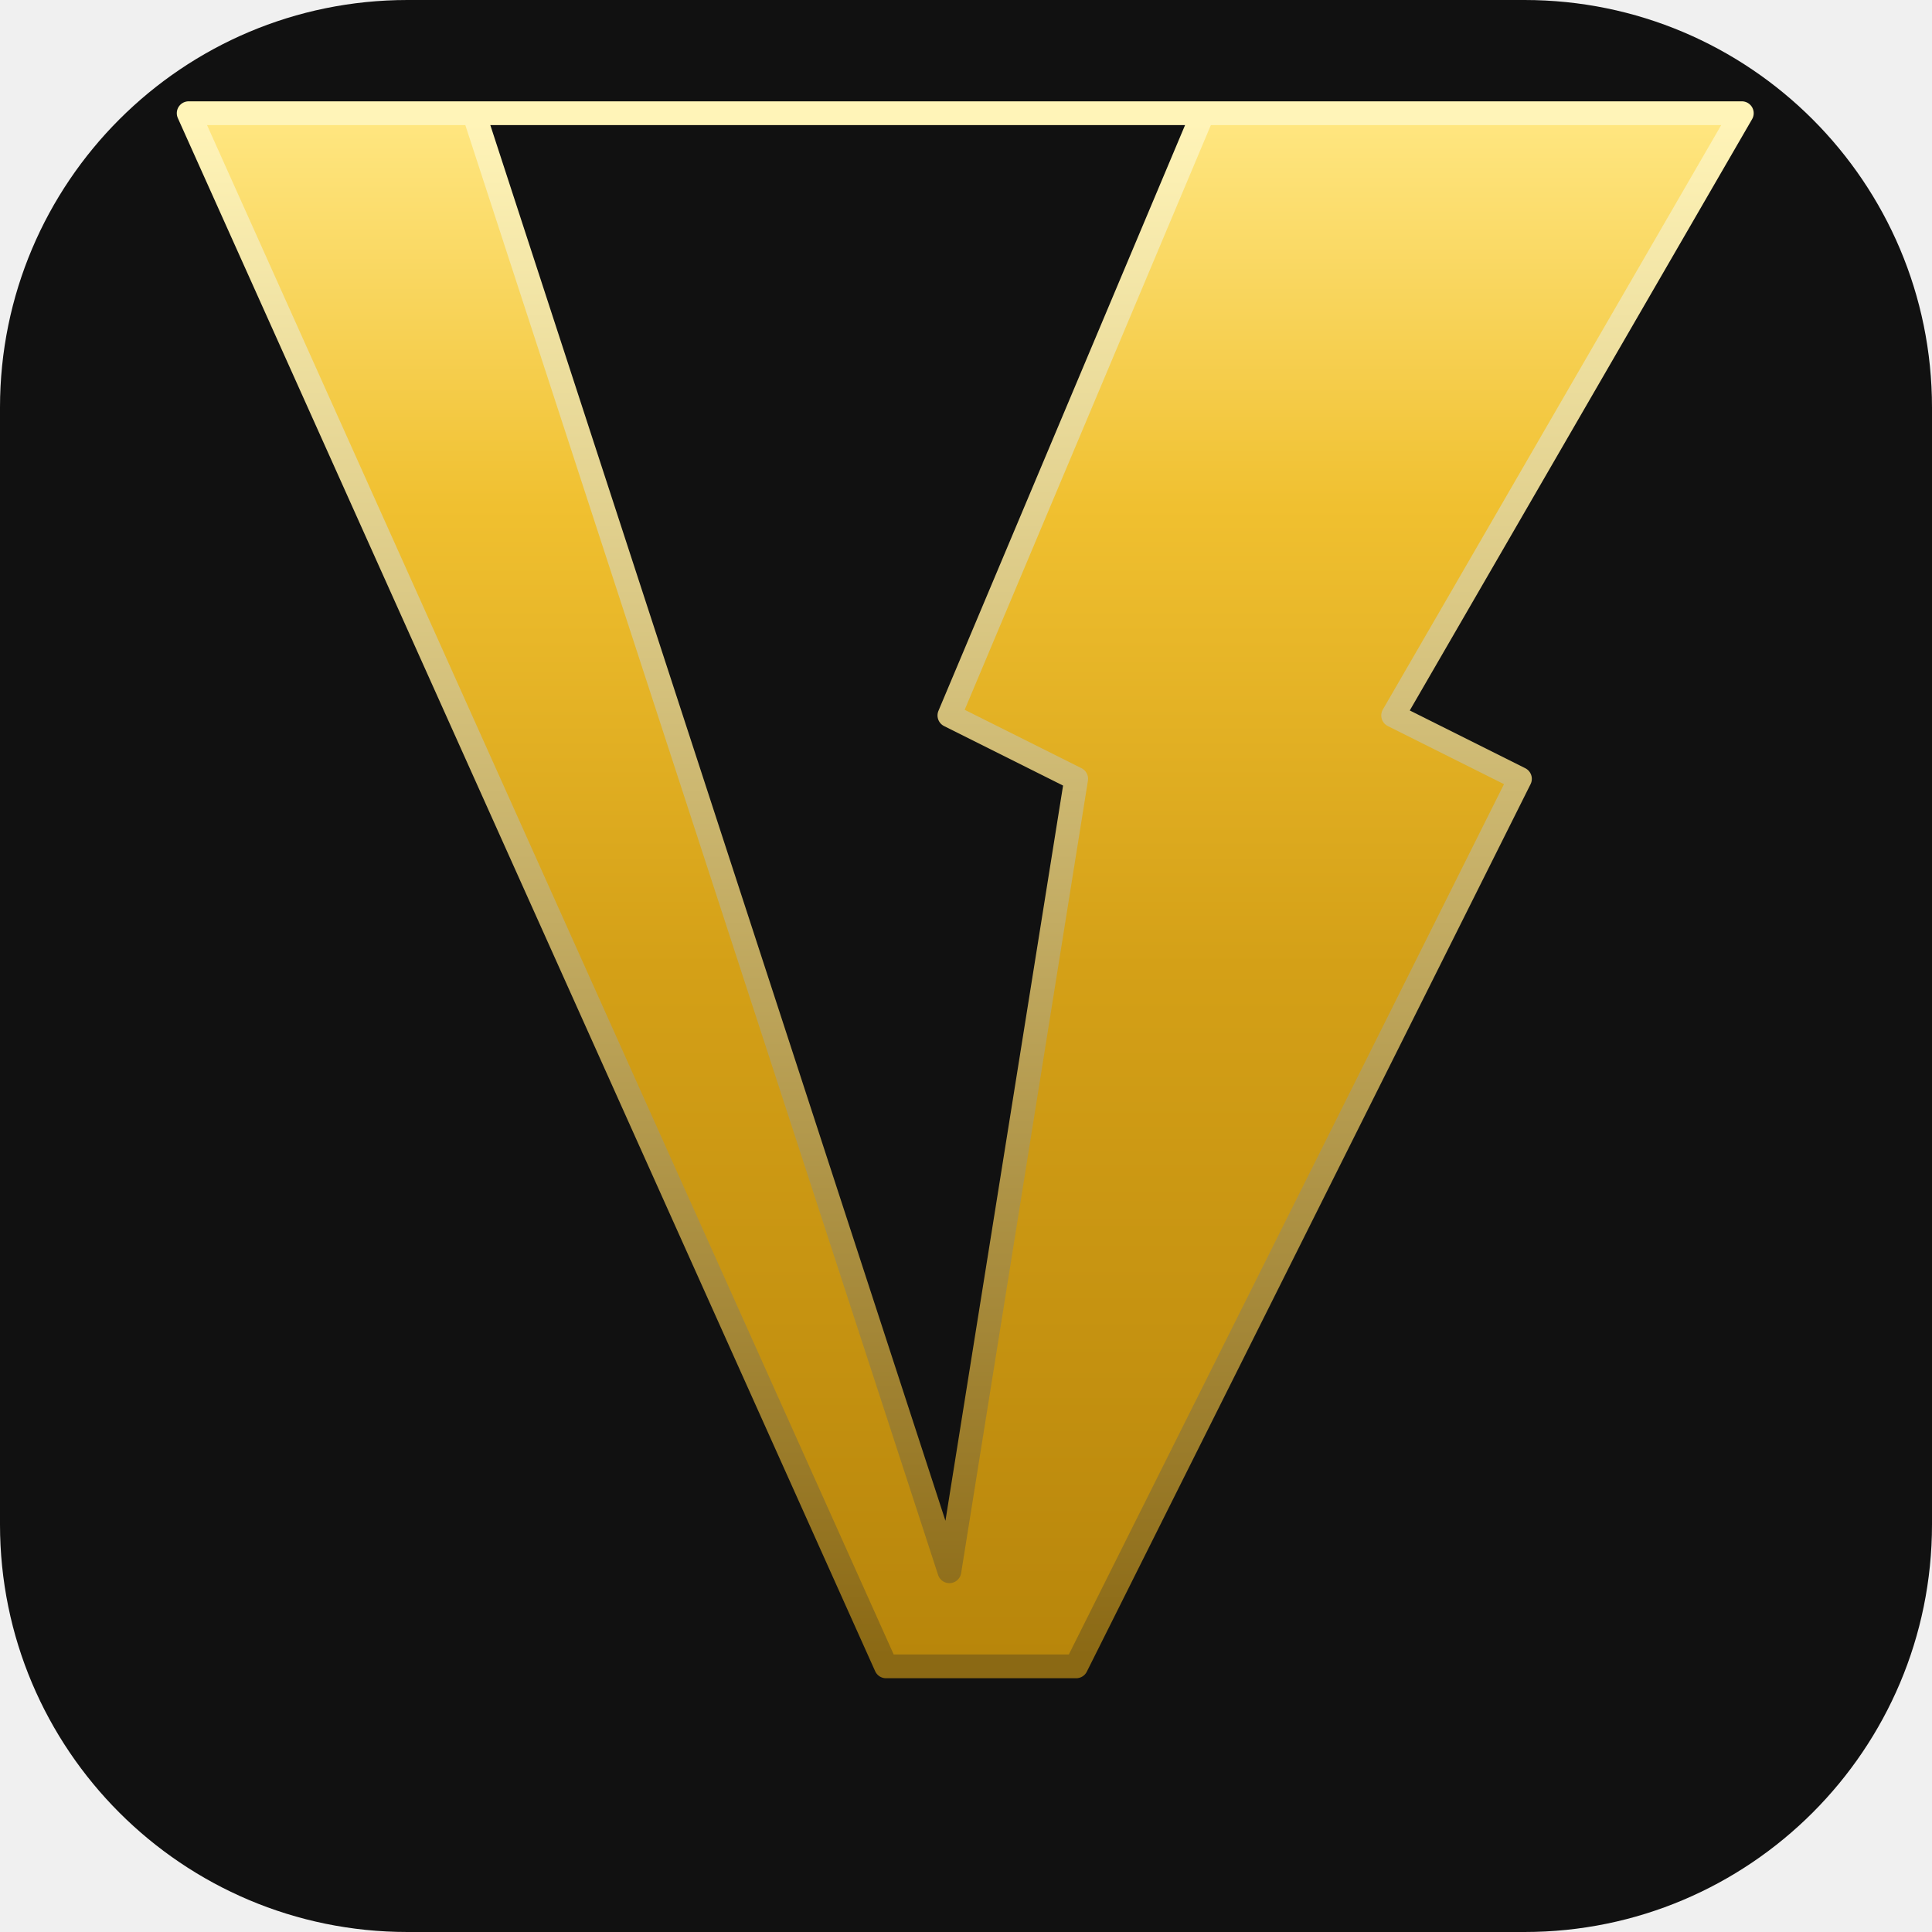
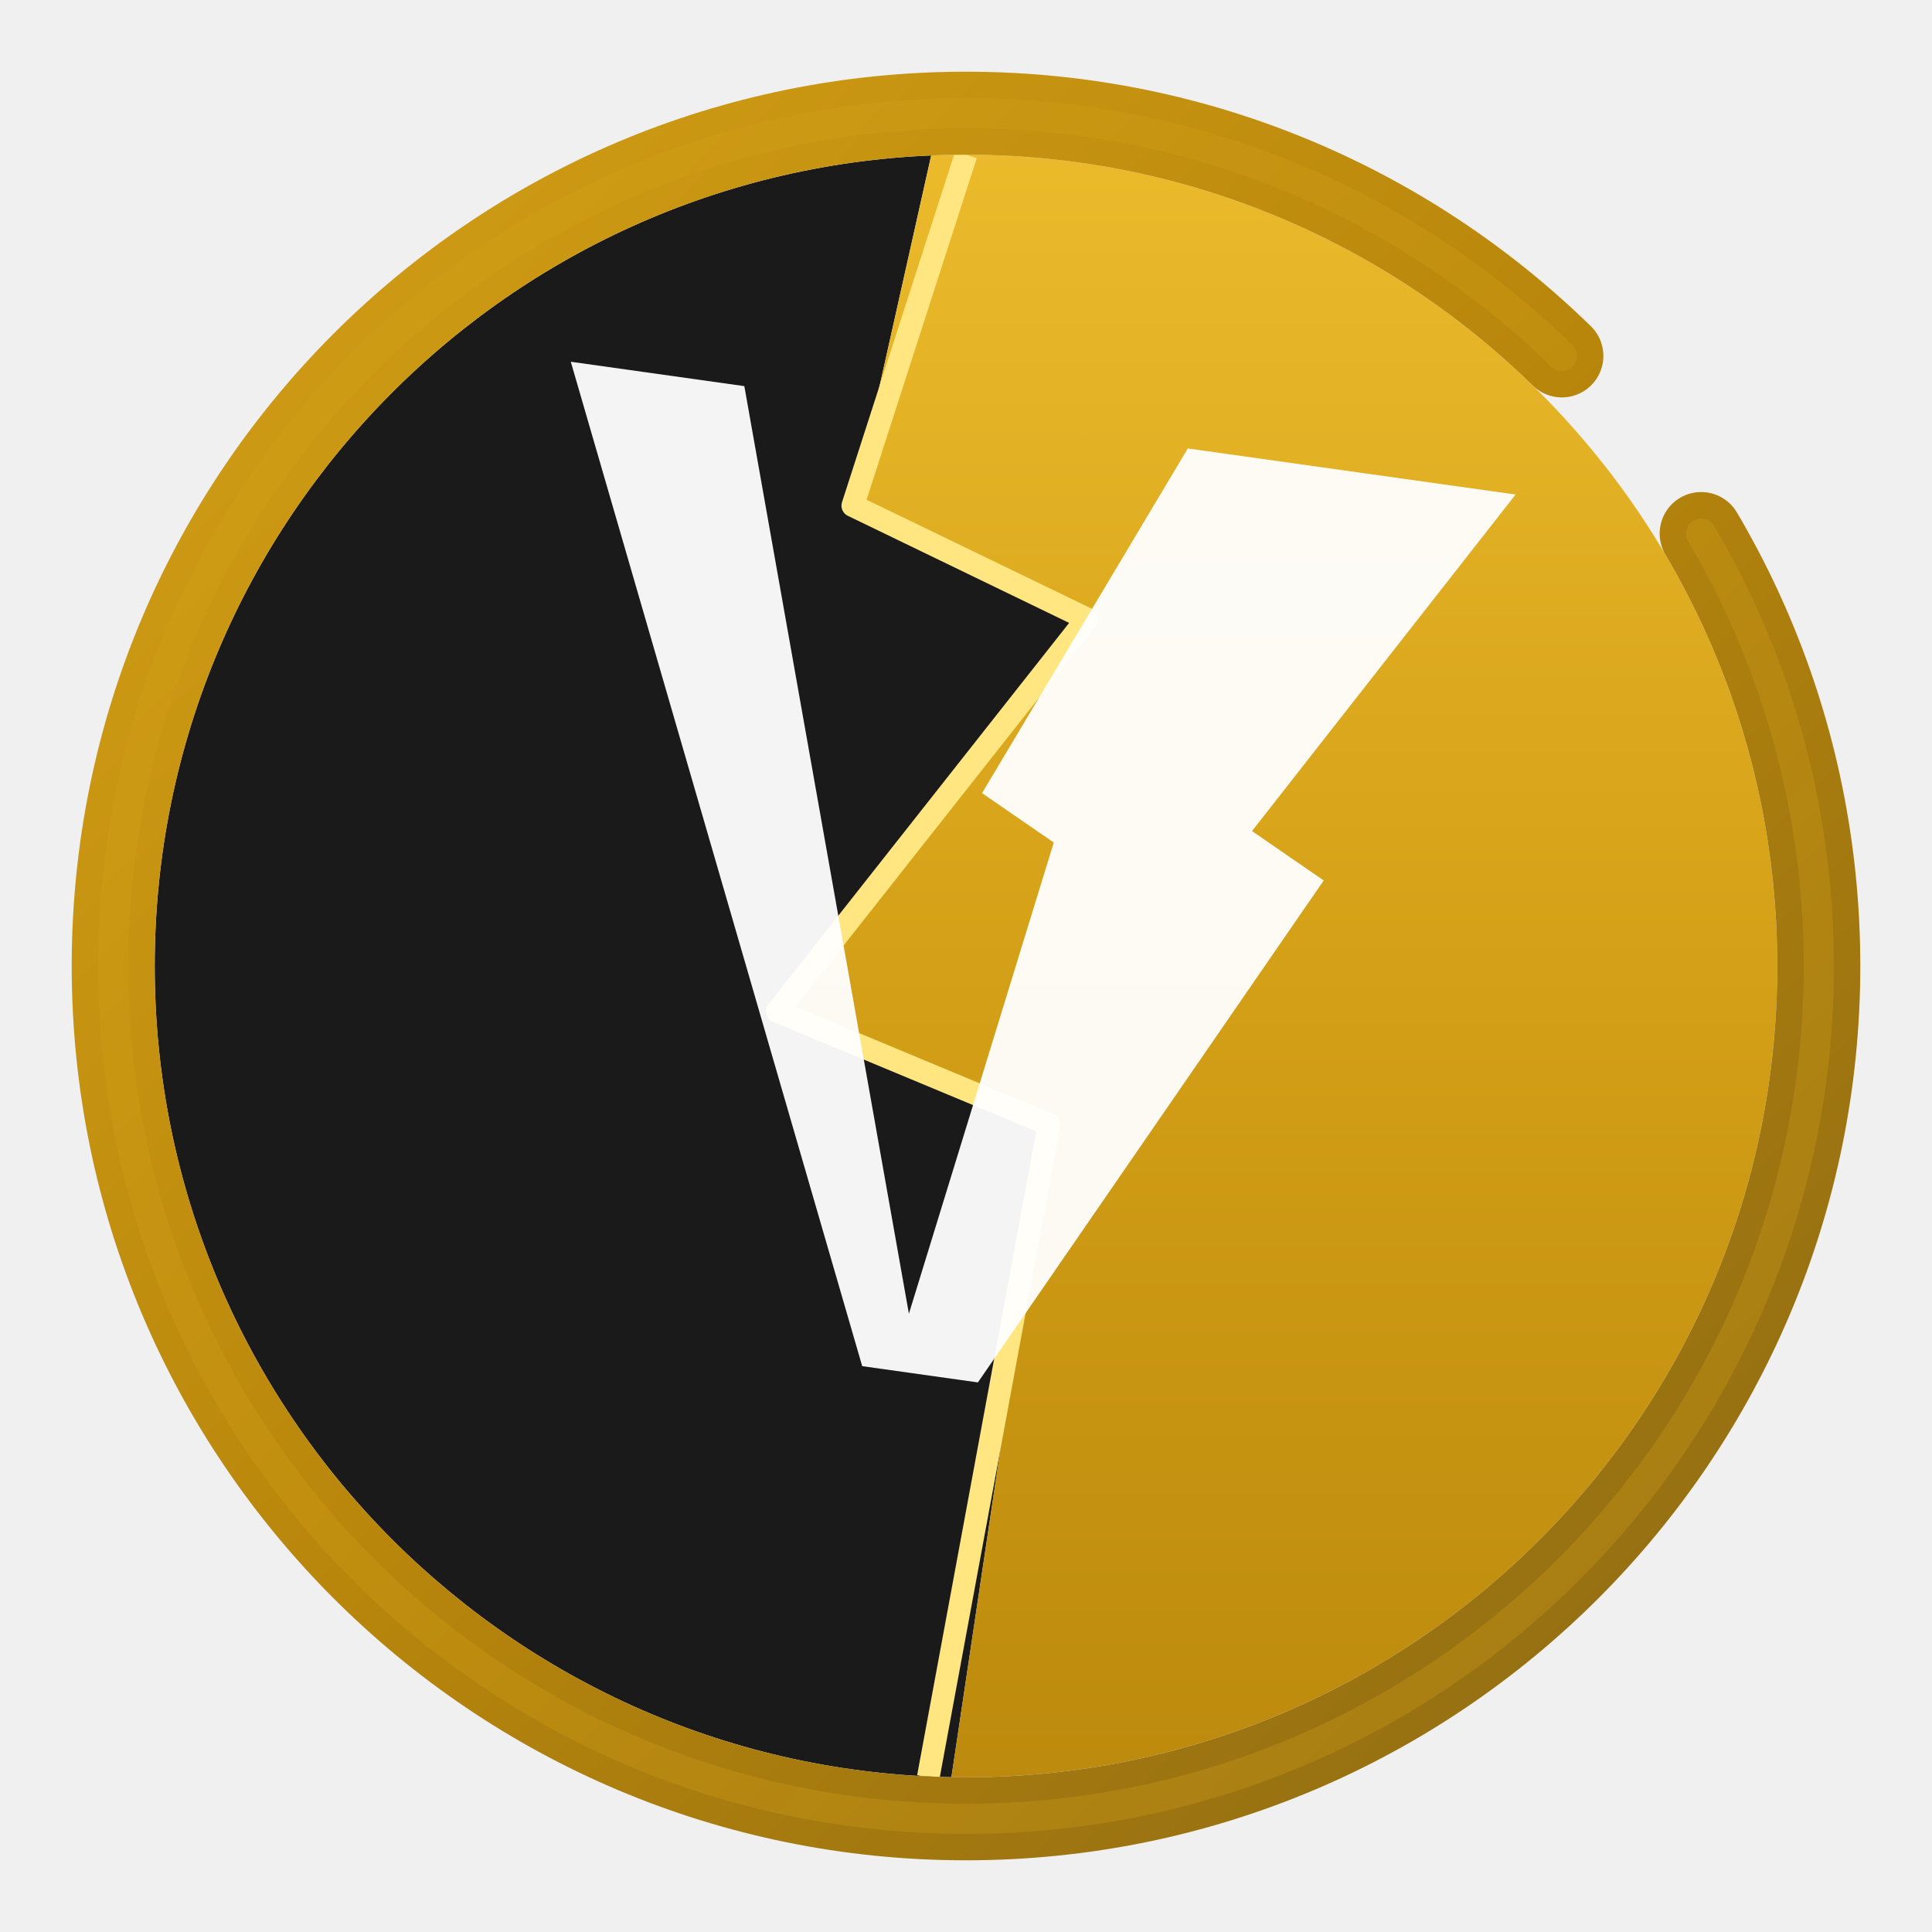
<svg xmlns="http://www.w3.org/2000/svg" viewBox="0 0 512 512" fill="none">
  <defs>
-     <linearGradient id="gold" x1="0" y1="0" x2="0" y2="1">
-       <stop offset="0%" stop-color="#ffe680" />
-       <stop offset="25%" stop-color="#f0c030" />
-       <stop offset="55%" stop-color="#d4a017" />
+     <linearGradient id="goldFill" x1="0" y1="0" x2="0" y2="1">
+       <stop offset="0%" stop-color="#f0c030" />
+       <stop offset="50%" stop-color="#d4a017" />
      <stop offset="100%" stop-color="#b8860b" />
    </linearGradient>
-     <linearGradient id="goldEdge" x1="0" y1="0" x2="0" y2="1">
-       <stop offset="0%" stop-color="#fff4b8" />
+     <linearGradient id="brushGold" x1="0" y1="0" x2="1" y2="1">
+       <stop offset="0%" stop-color="#d4a017" />
+       <stop offset="50%" stop-color="#b8860b" />
      <stop offset="100%" stop-color="#8b6914" />
    </linearGradient>
+     <clipPath id="circleClip">
+       <circle cx="256" cy="256" r="215" />
+     </clipPath>
  </defs>
-   <rect width="512" height="512" rx="108" fill="#111" />
-   <g transform="translate(50, 30) scale(4.2)">
-     <path d="M0,0 L44,98 L56,98 L84,42 L76,38 L98,0 Z M18,0 L64,0 L48,38 L56,42 L48,92 Z" fill="url(#gold)" fill-rule="evenodd" stroke="url(#goldEdge)" stroke-width="1.5" stroke-linejoin="round" />
+   <path d="M256,0 L226,134 L288,164 L206,268 L278,298 L246,512 L0,512 L0,0 Z" clip-path="url(#circleClip)" fill="#1a1a1a" />
+   <path d="M256,0 L226,134 L288,164 L206,268 L278,298 L246,512 L512,512 L512,0 Z" clip-path="url(#circleClip)" fill="url(#goldFill)" />
+   <path d="M256,41 L226,134 L288,164 L206,268 L278,298 L246,471" clip-path="url(#circleClip)" stroke="#ffe680" stroke-width="6" fill="none" stroke-linejoin="round" />
+   <circle cx="256" cy="256" r="226" stroke="url(#brushGold)" stroke-width="22" fill="none" stroke-dasharray="1360 60" stroke-dashoffset="120" stroke-linecap="round" />
+   <circle cx="256" cy="256" r="226" stroke="#d4a017" stroke-width="8" fill="none" stroke-dasharray="1360 60" stroke-dashoffset="120" stroke-linecap="round" opacity="0.3" />
+   <g transform="rotate(8, 256, 256)">
+     <g transform="translate(130, 112) scale(2.58)">
+       <path d="M0,0 L44,98 L56,98 L84,42 L76,38 L98,0 Z M18,0 L64,0 L48,38 L56,42 L48,92 Z" fill="#ffffff" fill-rule="evenodd" opacity="0.95" />
+     </g>
  </g>
</svg>
